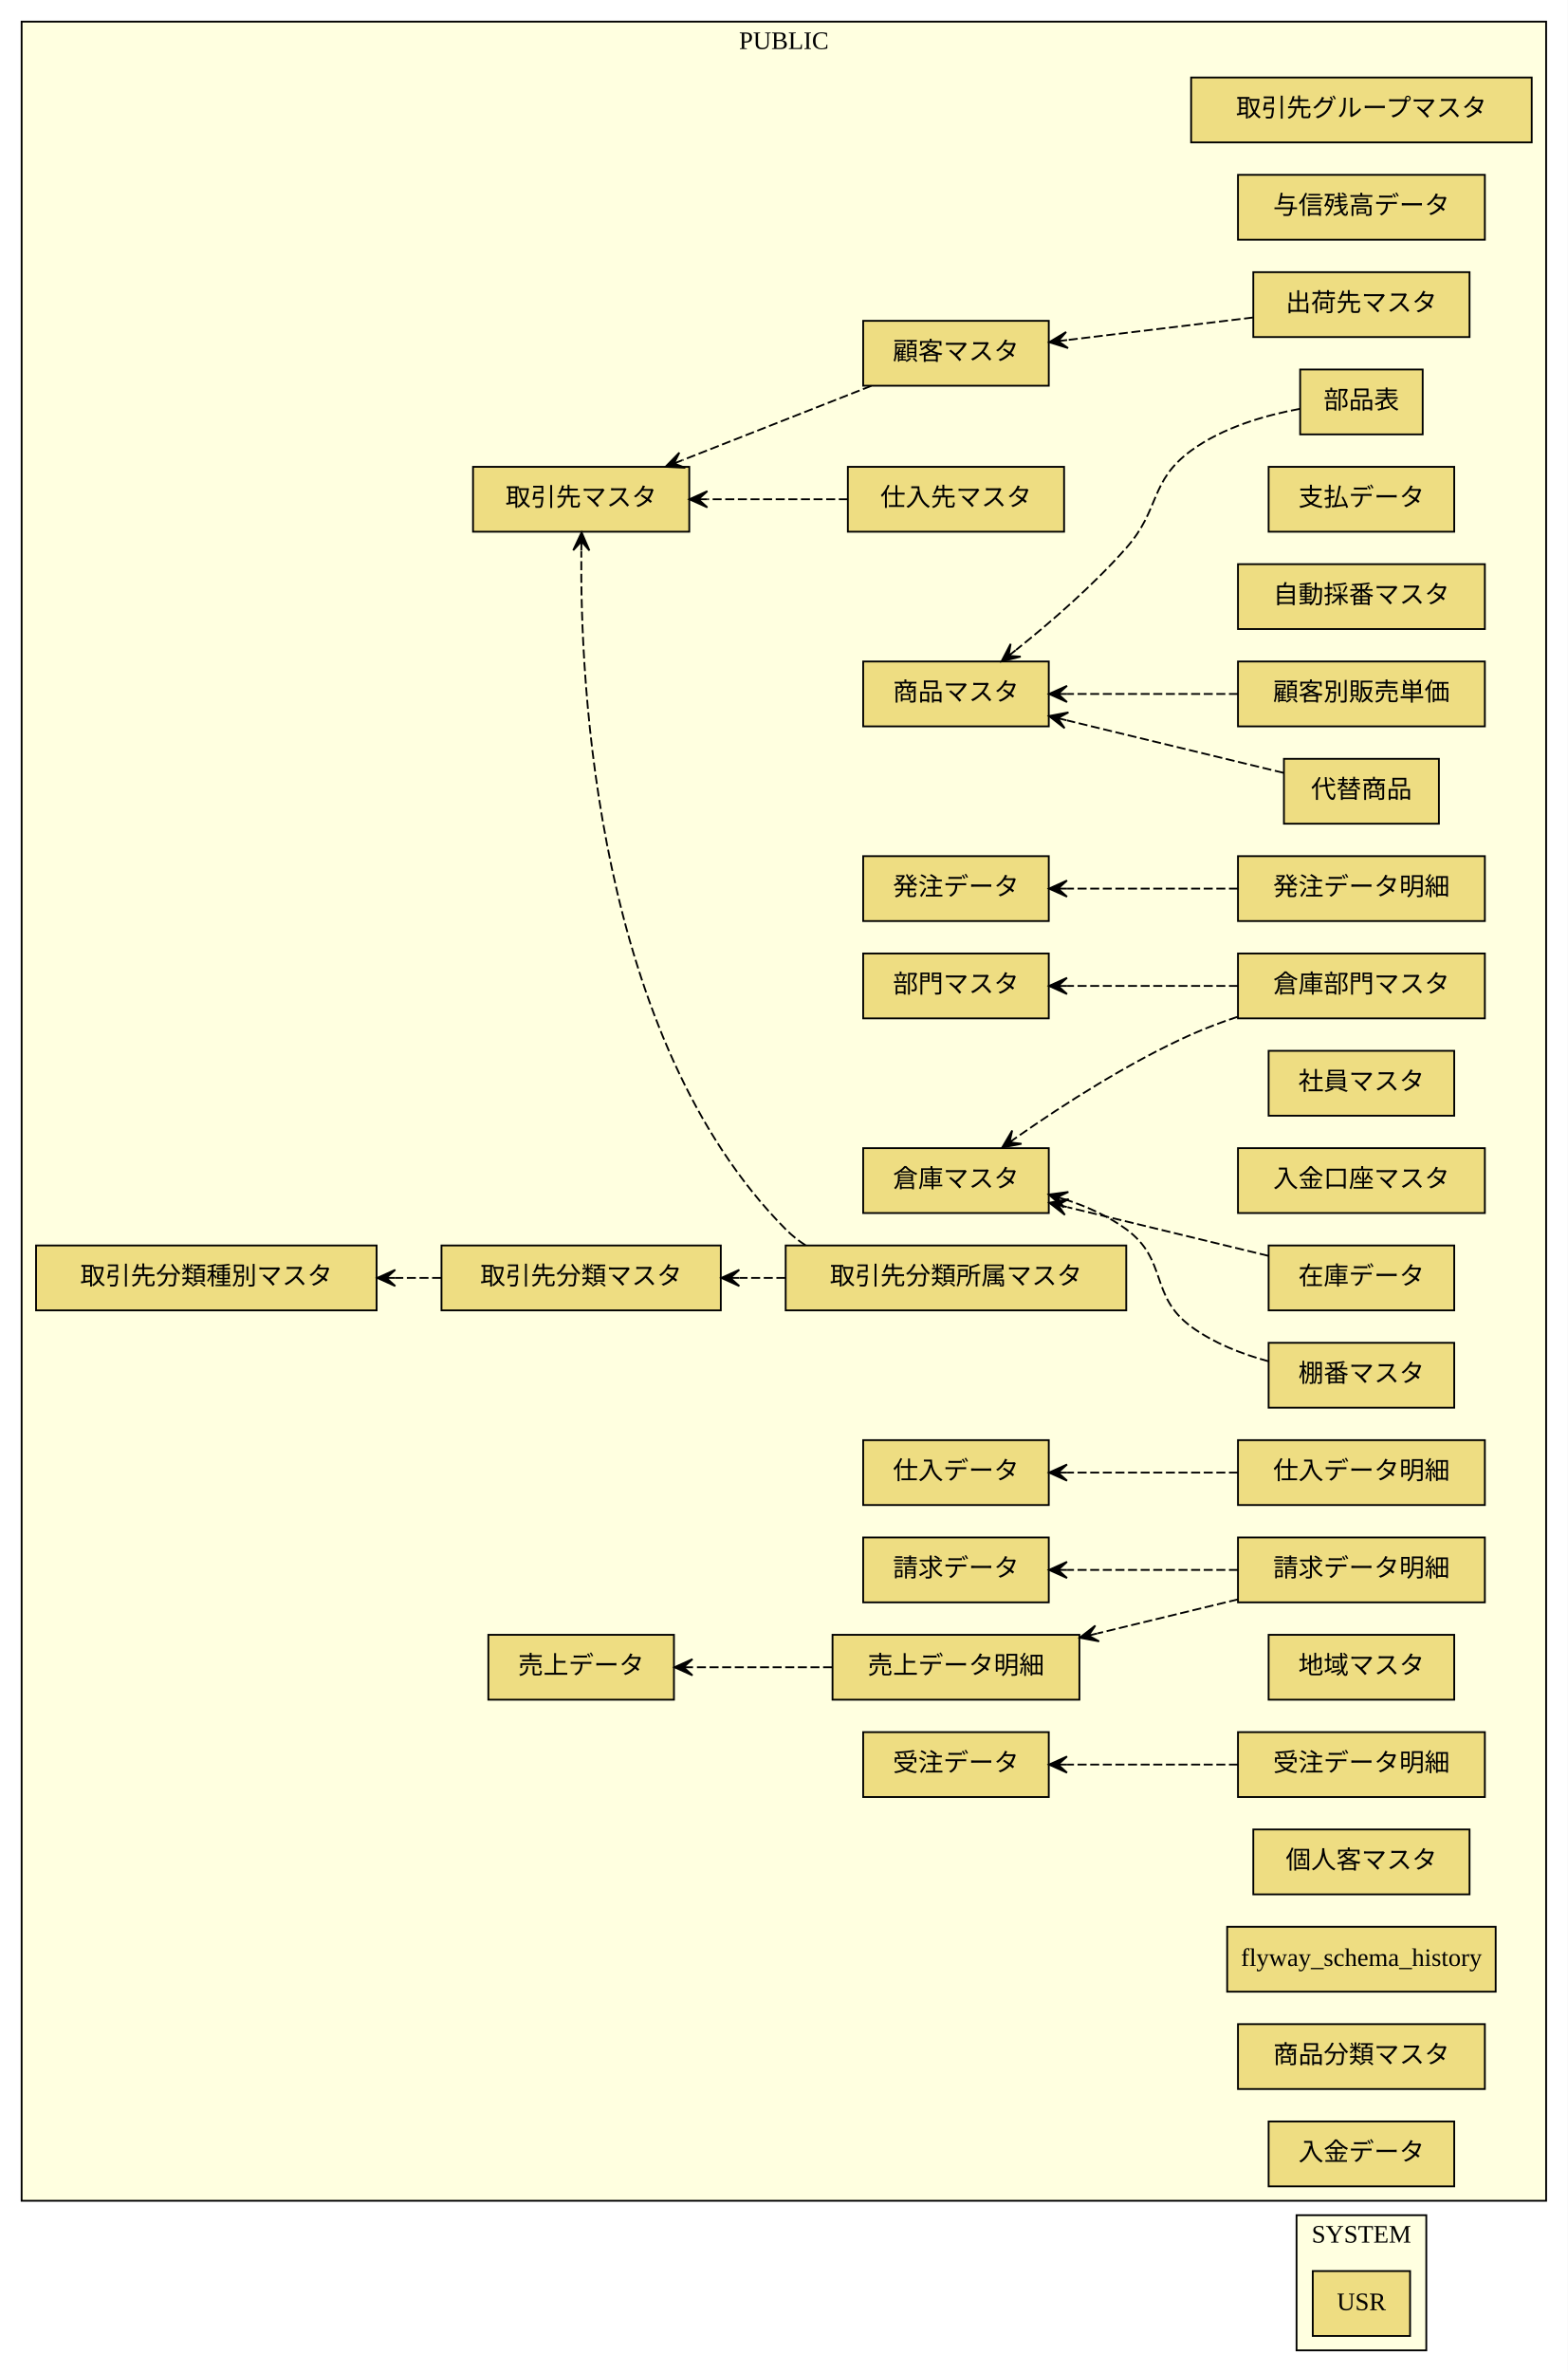
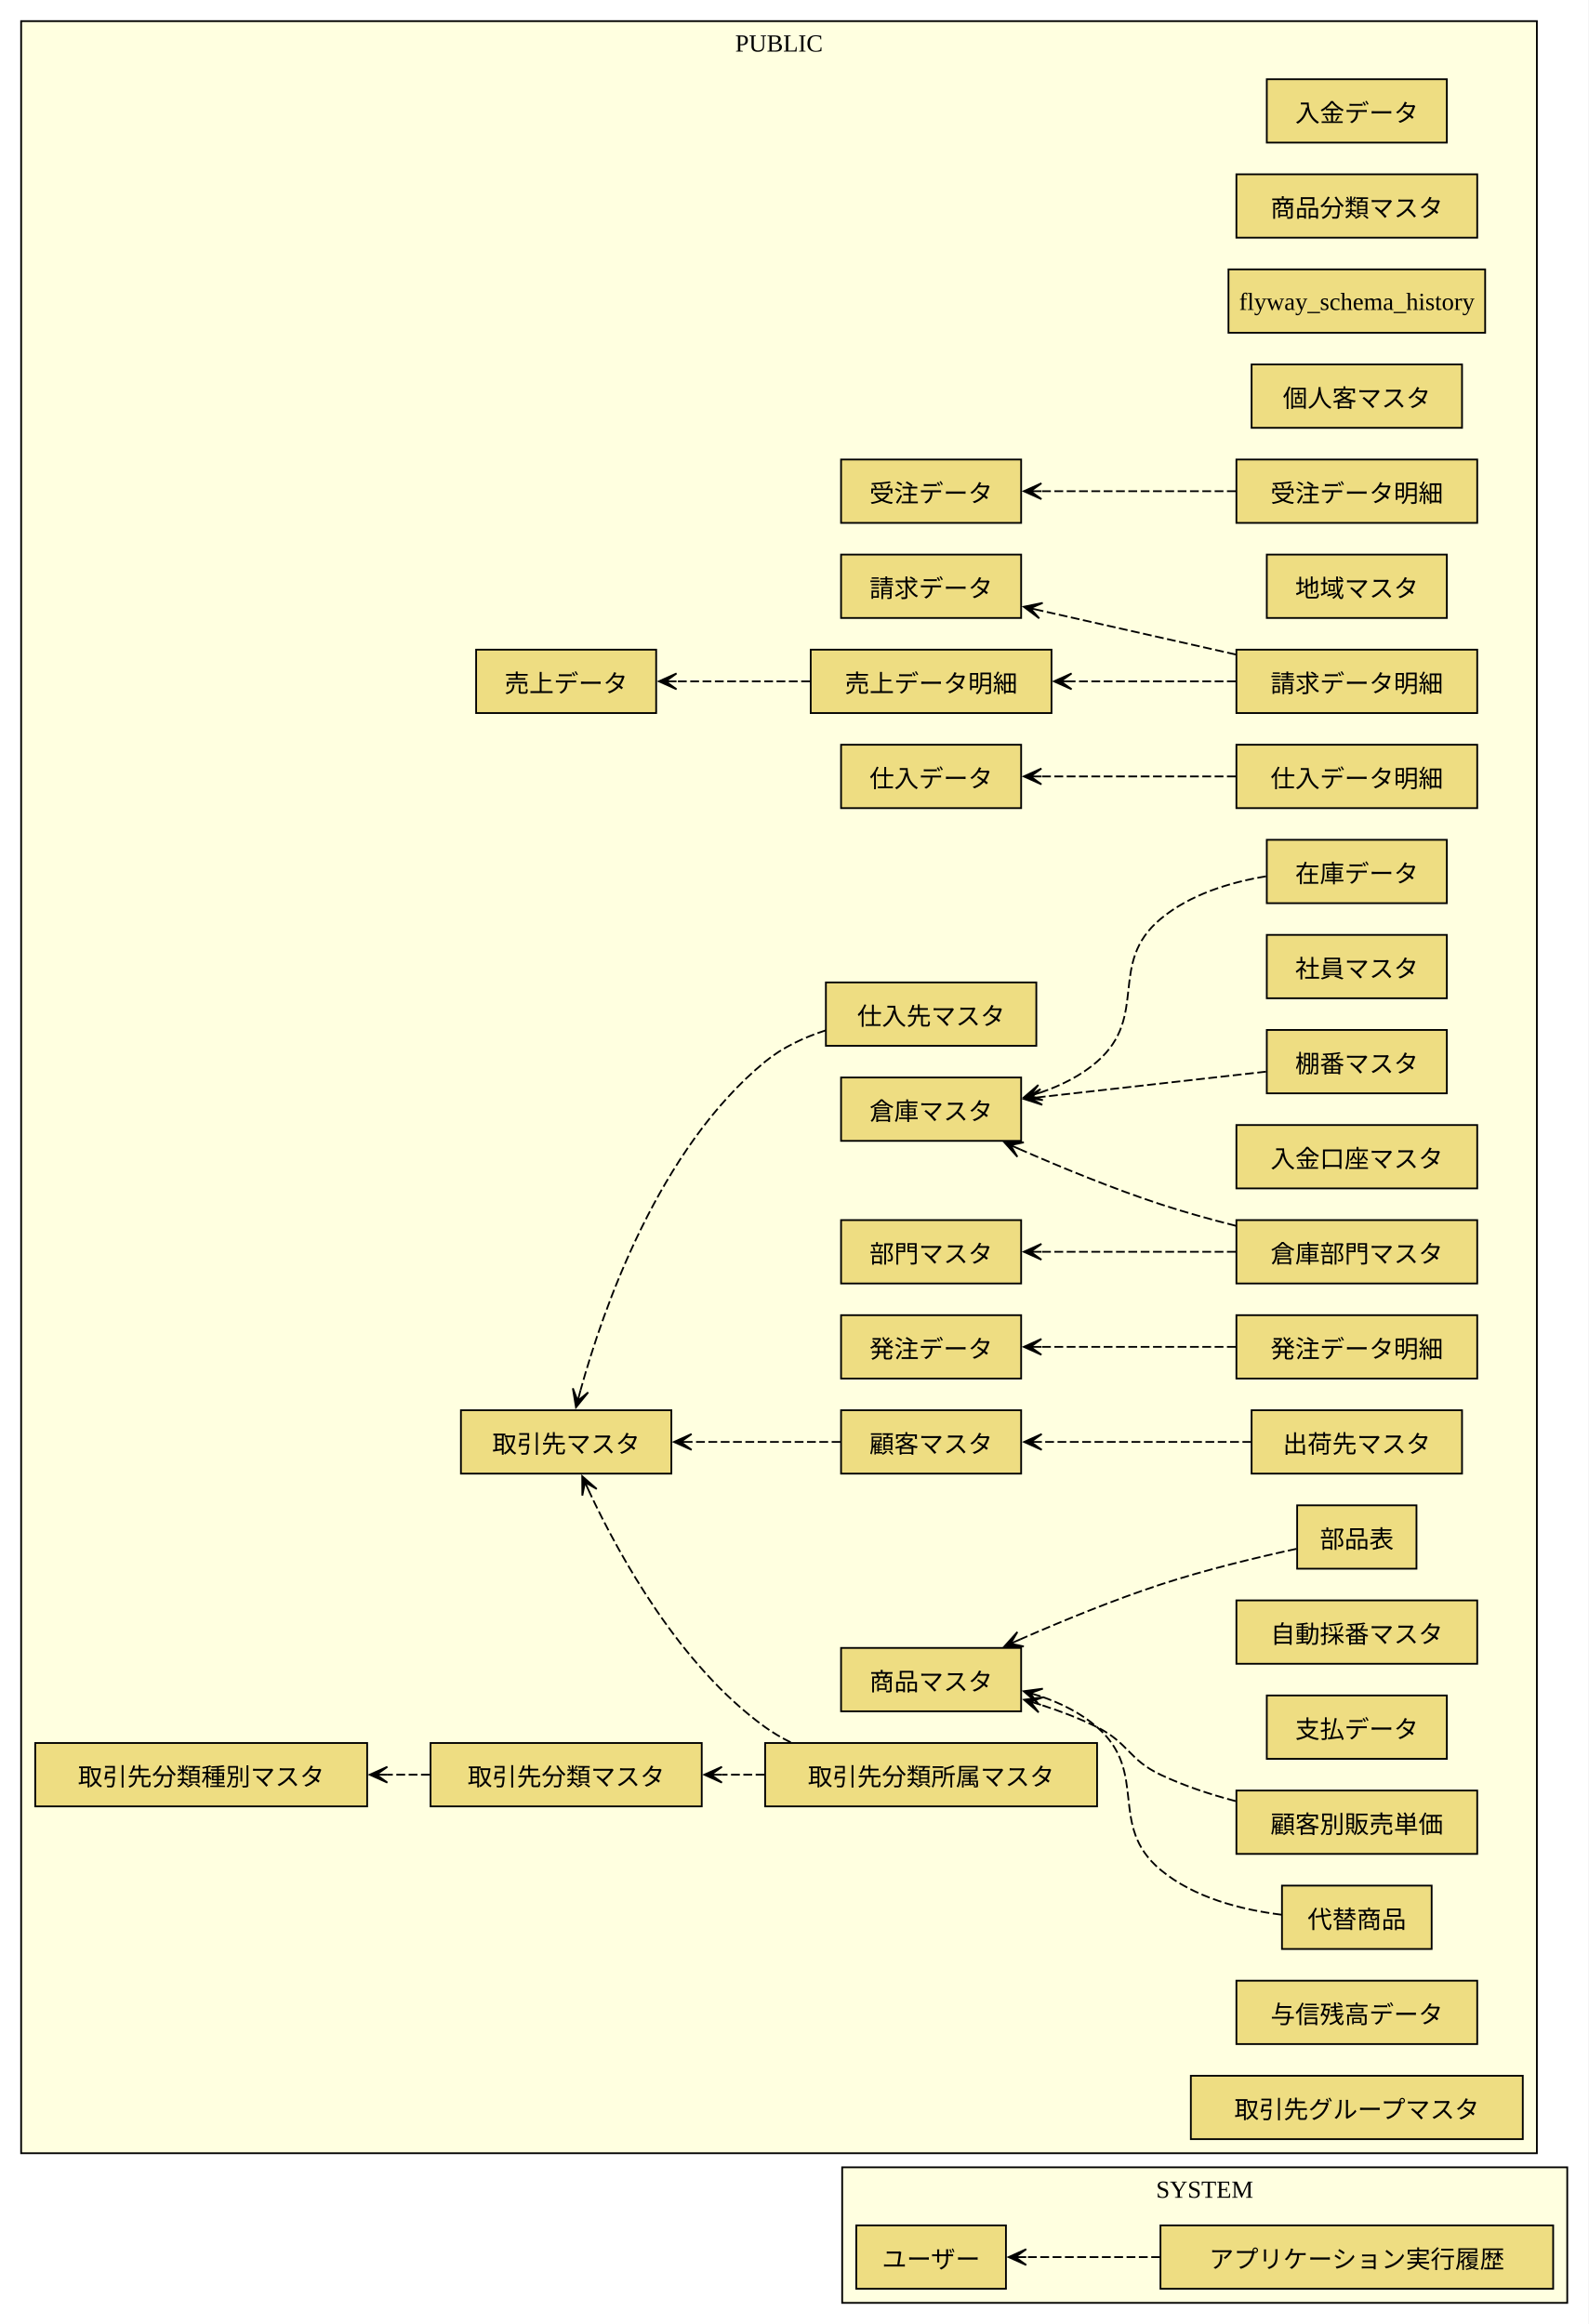
- <svg xmlns="http://www.w3.org/2000/svg" width="870pt" height="1316pt" viewBox="0.00 0.00 870.00 1316.00">
-   <g id="graph0" class="graph" transform="scale(1 1) rotate(0) translate(4 1312)">
-     <polygon fill="white" stroke="transparent" points="-4,4 -4,-1312 866,-1312 866,4 -4,4" />
+ <svg xmlns="http://www.w3.org/2000/svg" width="902pt" height="1320pt" viewBox="0.00 0.00 902.00 1320.00">
+   <g id="graph0" class="graph" transform="scale(1 1) rotate(0) translate(4 1316)">
+     <polygon fill="white" stroke="none" points="-4,4 -4,-1316 898,-1316 898,4 -4,4" />
    <g id="clust1" class="cluster">
-       <polygon fill="lightyellow" stroke="black" points="715.5,-8 715.5,-83 787.5,-83 787.5,-8 715.5,-8" />
-       <text text-anchor="middle" x="751.5" y="-67.8" font-family="Times New Roman,serif" font-size="14.00">SYSTEM</text>
+       <polygon fill="lightyellow" stroke="black" points="474.25,-8 474.25,-85 886,-85 886,-8 474.25,-8" />
+       <text text-anchor="middle" x="680.12" y="-67.7" font-family="Times New Roman,serif" font-size="14.00">SYSTEM</text>
    </g>
    <g id="clust2" class="cluster">
-       <polygon fill="lightyellow" stroke="black" points="8,-91 8,-1300 854,-1300 854,-91 8,-91" />
-       <text text-anchor="middle" x="431" y="-1284.8" font-family="Times New Roman,serif" font-size="14.00">
-                 PUBLIC
-             </text>
+       <polygon fill="lightyellow" stroke="black" points="8,-93 8,-1304 868.75,-1304 868.75,-93 8,-93" />
+       <text text-anchor="middle" x="438.38" y="-1286.7" font-family="Times New Roman,serif" font-size="14.00">PUBLIC</text>
    </g>
    <g id="node1" class="node">
-       <polygon fill="#eedd82" stroke="black" points="778.5,-52 724.5,-52 724.5,-16 778.5,-16 778.5,-52" />
-       <text text-anchor="middle" x="751.5" y="-30.3" font-family="Times New Roman,serif" font-size="14.00">USR
-             </text>
+       <polygon fill="#eedd82" stroke="black" points="567.25,-52 482.25,-52 482.25,-16 567.25,-16 567.25,-52" />
+       <text text-anchor="middle" x="524.75" y="-27.82" font-family="Times New Roman,serif" font-size="14.00">ユーザー</text>
    </g>
    <g id="node2" class="node">
-       <polygon fill="#eedd82" stroke="black" points="846,-1269 657,-1269 657,-1233 846,-1233 846,-1269" />
-       <text text-anchor="middle" x="751.5" y="-1247.3" font-family="Times New Roman,serif" font-size="14.00">
-                 取引先グループマスタ
-             </text>
+       <polygon fill="#eedd82" stroke="black" points="878,-52 655,-52 655,-16 878,-16 878,-52" />
+       <text text-anchor="middle" x="766.5" y="-27.82" font-family="Times New Roman,serif" font-size="14.00">アプリケーション実行履歴</text>
+     </g>
+     <g id="edge20" class="edge">
+       <path fill="none" stroke="black" stroke-dasharray="5,2" d="M654.75,-34C628.19,-34 601.04,-34 578.53,-34" />
+       <polygon fill="black" stroke="black" points="568.77,-34 578.77,-29.5 572.55,-34 578.77,-34 578.77,-34 578.77,-34 572.55,-34 578.77,-38.5 568.77,-34" />
    </g>
    <g id="node3" class="node">
-       <polygon fill="#eedd82" stroke="black" points="820,-1215 683,-1215 683,-1179 820,-1179 820,-1215" />
-       <text text-anchor="middle" x="751.5" y="-1193.3" font-family="Times New Roman,serif" font-size="14.00">
-                 与信残高データ
-             </text>
+       <polygon fill="#eedd82" stroke="black" points="860.75,-137 672.25,-137 672.25,-101 860.75,-101 860.75,-137" />
+       <text text-anchor="middle" x="766.5" y="-112.83" font-family="Times New Roman,serif" font-size="14.00">取引先グループマスタ</text>
    </g>
    <g id="node4" class="node">
-       <polygon fill="#eedd82" stroke="black" points="378.5,-1053 258.5,-1053 258.5,-1017 378.5,-1017 378.5,-1053" />
-       <text text-anchor="middle" x="318.5" y="-1031.3" font-family="Times New Roman,serif" font-size="14.00">
-                 取引先マスタ
-             </text>
+       <polygon fill="#eedd82" stroke="black" points="834.88,-191 698.12,-191 698.12,-155 834.88,-155 834.88,-191" />
+       <text text-anchor="middle" x="766.5" y="-166.82" font-family="Times New Roman,serif" font-size="14.00">与信残高データ</text>
    </g>
    <g id="node5" class="node">
-       <polygon fill="#eedd82" stroke="black" points="586.5,-1053 466.5,-1053 466.5,-1017 586.5,-1017 586.5,-1053" />
-       <text text-anchor="middle" x="526.5" y="-1031.3" font-family="Times New Roman,serif" font-size="14.00">
-                 仕入先マスタ
-             </text>
+       <polygon fill="#eedd82" stroke="black" points="377.25,-515 257.75,-515 257.75,-479 377.25,-479 377.25,-515" />
+       <text text-anchor="middle" x="317.5" y="-490.82" font-family="Times New Roman,serif" font-size="14.00">取引先マスタ</text>
+     </g>
+     <g id="node6" class="node">
+       <polygon fill="#eedd82" stroke="black" points="584.5,-758 465,-758 465,-722 584.5,-722 584.5,-758" />
+       <text text-anchor="middle" x="524.75" y="-733.83" font-family="Times New Roman,serif" font-size="14.00">仕入先マスタ</text>
    </g>
    <g id="edge2" class="edge">
-       <path fill="none" stroke="black" stroke-dasharray="5,2" d="M466.47,-1035C442.23,-1035 413.98,-1035 388.77,-1035" />
-       <polygon fill="black" stroke="black" points="378.54,-1035 388.54,-1030.5 383.54,-1035 388.54,-1035 388.54,-1035 388.54,-1035 383.54,-1035 388.54,-1039.5 378.54,-1035 378.54,-1035" />
-     </g>
-     <g id="node6" class="node">
-       <polygon fill="#eedd82" stroke="black" points="578,-945 475,-945 475,-909 578,-909 578,-945" />
-       <text text-anchor="middle" x="526.5" y="-923.3" font-family="Times New Roman,serif" font-size="14.00">
-                 商品マスタ
-             </text>
+       <path fill="none" stroke="black" stroke-dasharray="5,2" d="M464.96,-730.78C452.64,-726.81 440.4,-721.13 430.5,-713 370.14,-663.47 338.56,-572.86 325.66,-526.31" />
+       <polygon fill="black" stroke="black" points="323.09,-516.66 330.01,-525.16 324.06,-520.31 325.66,-526.32 325.66,-526.32 325.66,-526.32 324.06,-520.31 321.31,-527.48 323.09,-516.66" />
    </g>
    <g id="node7" class="node">
-       <polygon fill="#eedd82" stroke="black" points="785.5,-1107 717.5,-1107 717.5,-1071 785.5,-1071 785.5,-1107" />
-       <text text-anchor="middle" x="751.5" y="-1085.3" font-family="Times New Roman,serif" font-size="14.00">
-                 部品表
-             </text>
+       <polygon fill="#eedd82" stroke="black" points="575.88,-380 473.62,-380 473.62,-344 575.88,-344 575.88,-380" />
+       <text text-anchor="middle" x="524.75" y="-355.82" font-family="Times New Roman,serif" font-size="14.00">商品マスタ</text>
+     </g>
+     <g id="node8" class="node">
+       <polygon fill="#eedd82" stroke="black" points="800.38,-461 732.62,-461 732.62,-425 800.38,-425 800.38,-461" />
+       <text text-anchor="middle" x="766.5" y="-436.82" font-family="Times New Roman,serif" font-size="14.00">部品表</text>
    </g>
    <g id="edge17" class="edge">
-       <path fill="none" stroke="black" stroke-dasharray="5,2" d="M717.28,-1085.16C698.19,-1081.63 674.59,-1074.88 657,-1062 633.73,-1044.96 640.07,-1029.64 621,-1008 602.57,-987.09 578.79,-966.56 559.83,-951.4" />
-       <polygon fill="black" stroke="black" points="551.76,-945.04 562.4,-947.7 555.69,-948.14 559.61,-951.23 559.61,-951.23 559.61,-951.23 555.69,-948.14 556.83,-954.77 551.76,-945.04 551.76,-945.04" />
-     </g>
-     <g id="node8" class="node">
-       <polygon fill="#eedd82" stroke="black" points="820,-945 683,-945 683,-909 820,-909 820,-945" />
-       <text text-anchor="middle" x="751.5" y="-923.3" font-family="Times New Roman,serif" font-size="14.00">
-                 顧客別販売単価
-             </text>
+       <path fill="none" stroke="black" stroke-dasharray="5,2" d="M732.24,-436.29C710.11,-431.49 680.51,-424.39 655,-416 628.24,-407.2 599.22,-395.3 575.48,-384.92" />
+       <polygon fill="black" stroke="black" points="566.43,-380.91 577.39,-380.84 569.88,-382.44 575.57,-384.96 575.57,-384.96 575.57,-384.96 569.88,-382.44 573.75,-389.07 566.43,-380.91" />
+     </g>
+     <g id="node9" class="node">
+       <polygon fill="#eedd82" stroke="black" points="834.88,-299 698.12,-299 698.12,-263 834.88,-263 834.88,-299" />
+       <text text-anchor="middle" x="766.5" y="-274.82" font-family="Times New Roman,serif" font-size="14.00">顧客別販売単価</text>
    </g>
    <g id="edge19" class="edge">
-       <path fill="none" stroke="black" stroke-dasharray="5,2" d="M682.99,-927C652.83,-927 617.56,-927 588.24,-927" />
-       <polygon fill="black" stroke="black" points="578.13,-927 588.13,-922.5 583.13,-927 588.13,-927 588.13,-927 588.13,-927 583.13,-927 588.13,-931.5 578.13,-927 578.13,-927" />
-     </g>
-     <g id="node9" class="node">
-       <polygon fill="#eedd82" stroke="black" points="396,-621 241,-621 241,-585 396,-585 396,-621" />
-       <text text-anchor="middle" x="318.5" y="-599.3" font-family="Times New Roman,serif" font-size="14.00">
-                 取引先分類マスタ
-             </text>
+       <path fill="none" stroke="black" stroke-dasharray="5,2" d="M697.69,-292.99C683.22,-296.8 668.3,-301.71 655,-308 636.92,-316.55 636.9,-326.07 619,-335 608.94,-340.02 597.8,-344.25 586.81,-347.77" />
+       <polygon fill="black" stroke="black" points="577.54,-350.58 585.81,-343.38 581.16,-349.48 587.11,-347.68 587.11,-347.68 587.11,-347.68 581.16,-349.48 588.41,-351.99 577.54,-350.58" />
+     </g>
+     <g id="node10" class="node">
+       <polygon fill="#eedd82" stroke="black" points="394.5,-326 240.5,-326 240.5,-290 394.5,-290 394.5,-326" />
+       <text text-anchor="middle" x="317.5" y="-301.82" font-family="Times New Roman,serif" font-size="14.00">取引先分類マスタ</text>
+     </g>
+     <g id="node18" class="node">
+       <polygon fill="#eedd82" stroke="black" points="204.5,-326 16,-326 16,-290 204.5,-290 204.5,-326" />
+       <text text-anchor="middle" x="110.25" y="-301.82" font-family="Times New Roman,serif" font-size="14.00">取引先分類種別マスタ</text>
+     </g>
+     <g id="edge7" class="edge">
+       <path fill="none" stroke="black" stroke-dasharray="5,2" d="M240.07,-308C232.16,-308 224.02,-308 215.87,-308" />
+       <polygon fill="black" stroke="black" points="205.98,-308 215.98,-303.5 209.76,-308 215.98,-308 215.98,-308 215.98,-308 209.76,-308 215.98,-312.5 205.98,-308" />
+     </g>
+     <g id="node11" class="node">
+       <polygon fill="#eedd82" stroke="black" points="619,-326 430.5,-326 430.5,-290 619,-290 619,-326" />
+       <text text-anchor="middle" x="524.75" y="-301.82" font-family="Times New Roman,serif" font-size="14.00">取引先分類所属マスタ</text>
+     </g>
+     <g id="edge8" class="edge">
+       <path fill="none" stroke="black" stroke-dasharray="5,2" d="M445.03,-326.37C439.91,-328.89 435.01,-331.75 430.5,-335 382.13,-369.81 347.71,-432.32 330.66,-468.67" />
+       <polygon fill="black" stroke="black" points="326.63,-477.51 326.69,-466.54 328.2,-474.07 330.78,-468.41 330.78,-468.41 330.78,-468.41 328.2,-474.07 334.88,-470.28 326.63,-477.51" />
+     </g>
+     <g id="edge9" class="edge">
+       <path fill="none" stroke="black" stroke-dasharray="5,2" d="M430.13,-308C422.09,-308 413.96,-308 405.97,-308" />
+       <polygon fill="black" stroke="black" points="395.98,-308 405.98,-303.5 399.76,-308 405.98,-308 405.98,-308 405.98,-308 399.76,-308 405.98,-312.5 395.98,-308" />
+     </g>
+     <g id="node12" class="node">
+       <polygon fill="#eedd82" stroke="black" points="817.62,-353 715.38,-353 715.38,-317 817.62,-317 817.62,-353" />
+       <text text-anchor="middle" x="766.5" y="-328.82" font-family="Times New Roman,serif" font-size="14.00">支払データ</text>
+     </g>
+     <g id="node13" class="node">
+       <polygon fill="#eedd82" stroke="black" points="834.88,-407 698.12,-407 698.12,-371 834.88,-371 834.88,-407" />
+       <text text-anchor="middle" x="766.5" y="-382.82" font-family="Times New Roman,serif" font-size="14.00">自動採番マスタ</text>
+     </g>
+     <g id="node14" class="node">
+       <polygon fill="#eedd82" stroke="black" points="575.88,-1055 473.62,-1055 473.62,-1019 575.88,-1019 575.88,-1055" />
+       <text text-anchor="middle" x="524.75" y="-1030.83" font-family="Times New Roman,serif" font-size="14.00">受注データ</text>
+     </g>
+     <g id="node15" class="node">
+       <polygon fill="#eedd82" stroke="black" points="834.88,-569 698.12,-569 698.12,-533 834.88,-533 834.88,-569" />
+       <text text-anchor="middle" x="766.5" y="-544.83" font-family="Times New Roman,serif" font-size="14.00">発注データ明細</text>
+     </g>
+     <g id="node21" class="node">
+       <polygon fill="#eedd82" stroke="black" points="575.88,-569 473.62,-569 473.62,-533 575.88,-533 575.88,-569" />
+       <text text-anchor="middle" x="524.75" y="-544.83" font-family="Times New Roman,serif" font-size="14.00">発注データ</text>
+     </g>
+     <g id="edge14" class="edge">
+       <path fill="none" stroke="black" stroke-dasharray="5,2" d="M697.76,-551C663.05,-551 621.1,-551 587.31,-551" />
+       <polygon fill="black" stroke="black" points="577.41,-551 587.41,-546.5 581.19,-551 587.41,-551 587.41,-551 587.41,-551 581.19,-551 587.41,-555.5 577.41,-551" />
+     </g>
+     <g id="node16" class="node">
+       <polygon fill="#eedd82" stroke="black" points="575.88,-515 473.62,-515 473.62,-479 575.88,-479 575.88,-515" />
+       <text text-anchor="middle" x="524.75" y="-490.82" font-family="Times New Roman,serif" font-size="14.00">顧客マスタ</text>
+     </g>
+     <g id="edge18" class="edge">
+       <path fill="none" stroke="black" stroke-dasharray="5,2" d="M473.28,-497C447.71,-497 416.26,-497 388.4,-497" />
+       <polygon fill="black" stroke="black" points="378.74,-497 388.74,-492.5 382.52,-497 388.74,-497 388.74,-497 388.74,-497 382.52,-497 388.74,-501.5 378.74,-497" />
    </g>
    <g id="node17" class="node">
-       <polygon fill="#eedd82" stroke="black" points="205,-621 16,-621 16,-585 205,-585 205,-621" />
-       <text text-anchor="middle" x="110.5" y="-599.3" font-family="Times New Roman,serif" font-size="14.00">
-                 取引先分類種別マスタ
-             </text>
-     </g>
-     <g id="edge7" class="edge">
-       <path fill="none" stroke="black" stroke-dasharray="5,2" d="M240.79,-603C232.49,-603 223.94,-603 215.38,-603" />
-       <polygon fill="black" stroke="black" points="205.35,-603 215.35,-598.5 210.35,-603 215.35,-603 215.35,-603 215.35,-603 210.35,-603 215.35,-607.5 205.35,-603 205.35,-603" />
-     </g>
-     <g id="node10" class="node">
-       <polygon fill="#eedd82" stroke="black" points="621,-621 432,-621 432,-585 621,-585 621,-621" />
-       <text text-anchor="middle" x="526.5" y="-599.3" font-family="Times New Roman,serif" font-size="14.00">
-                 取引先分類所属マスタ
-             </text>
-     </g>
-     <g id="edge8" class="edge">
-       <path fill="none" stroke="black" stroke-dasharray="5,2" d="M443.03,-621.1C439.05,-623.69 435.33,-626.64 432,-630 326.52,-736.55 317.89,-932.93 318.59,-1006.33" />
-       <polygon fill="black" stroke="black" points="318.76,-1016.63 314.1,-1006.71 318.68,-1011.63 318.59,-1006.63 318.59,-1006.63 318.59,-1006.63 318.68,-1011.63 323.09,-1006.56 318.76,-1016.63 318.76,-1016.63" />
-     </g>
-     <g id="edge9" class="edge">
-       <path fill="none" stroke="black" stroke-dasharray="5,2" d="M431.84,-603C423.38,-603 414.83,-603 406.43,-603" />
-       <polygon fill="black" stroke="black" points="396.27,-603 406.27,-598.5 401.27,-603 406.27,-603 406.27,-603 406.27,-603 401.27,-603 406.27,-607.5 396.27,-603 396.27,-603" />
-     </g>
-     <g id="node11" class="node">
-       <polygon fill="#eedd82" stroke="black" points="803,-1053 700,-1053 700,-1017 803,-1017 803,-1053" />
-       <text text-anchor="middle" x="751.5" y="-1031.3" font-family="Times New Roman,serif" font-size="14.00">
-                 支払データ
-             </text>
-     </g>
-     <g id="node12" class="node">
-       <polygon fill="#eedd82" stroke="black" points="820,-999 683,-999 683,-963 820,-963 820,-999" />
-       <text text-anchor="middle" x="751.5" y="-977.3" font-family="Times New Roman,serif" font-size="14.00">
-                 自動採番マスタ
-             </text>
-     </g>
-     <g id="node13" class="node">
-       <polygon fill="#eedd82" stroke="black" points="578,-351 475,-351 475,-315 578,-315 578,-351" />
-       <text text-anchor="middle" x="526.5" y="-329.3" font-family="Times New Roman,serif" font-size="14.00">
-                 受注データ
-             </text>
-     </g>
-     <g id="node14" class="node">
-       <polygon fill="#eedd82" stroke="black" points="820,-837 683,-837 683,-801 820,-801 820,-837" />
-       <text text-anchor="middle" x="751.5" y="-815.3" font-family="Times New Roman,serif" font-size="14.00">
-                 発注データ明細
-             </text>
+       <polygon fill="#eedd82" stroke="black" points="834.88,-623 698.12,-623 698.12,-587 834.88,-587 834.88,-623" />
+       <text text-anchor="middle" x="766.5" y="-598.83" font-family="Times New Roman,serif" font-size="14.00">倉庫部門マスタ</text>
+     </g>
+     <g id="node26" class="node">
+       <polygon fill="#eedd82" stroke="black" points="575.88,-623 473.62,-623 473.62,-587 575.88,-587 575.88,-623" />
+       <text text-anchor="middle" x="524.75" y="-598.83" font-family="Times New Roman,serif" font-size="14.00">部門マスタ</text>
+     </g>
+     <g id="edge5" class="edge">
+       <path fill="none" stroke="black" stroke-dasharray="5,2" d="M697.76,-605C663.05,-605 621.1,-605 587.31,-605" />
+       <polygon fill="black" stroke="black" points="577.41,-605 587.41,-600.5 581.19,-605 587.41,-605 587.41,-605 587.41,-605 581.19,-605 587.41,-609.5 577.41,-605" />
+     </g>
+     <g id="node30" class="node">
+       <polygon fill="#eedd82" stroke="black" points="575.88,-704 473.62,-704 473.62,-668 575.88,-668 575.88,-704" />
+       <text text-anchor="middle" x="524.75" y="-679.83" font-family="Times New Roman,serif" font-size="14.00">倉庫マスタ</text>
+     </g>
+     <g id="edge4" class="edge">
+       <path fill="none" stroke="black" stroke-dasharray="5,2" d="M697.83,-619.76C683.56,-623.37 668.69,-627.5 655,-632 628.24,-640.8 599.22,-652.7 575.48,-663.08" />
+       <polygon fill="black" stroke="black" points="566.43,-667.09 573.75,-658.93 569.88,-665.56 575.57,-663.04 575.57,-663.04 575.57,-663.04 569.88,-665.56 577.39,-667.16 566.43,-667.09" />
+     </g>
+     <g id="node19" class="node">
+       <polygon fill="#eedd82" stroke="black" points="817.62,-839 715.38,-839 715.38,-803 817.62,-803 817.62,-839" />
+       <text text-anchor="middle" x="766.5" y="-814.83" font-family="Times New Roman,serif" font-size="14.00">在庫データ</text>
+     </g>
+     <g id="edge11" class="edge">
+       <path fill="none" stroke="black" stroke-dasharray="5,2" d="M714.94,-818.26C694.42,-814.87 671.67,-807.93 655,-794 624.77,-768.74 648.69,-738.89 619,-713 609.86,-705.03 598.49,-699.4 586.86,-695.44" />
+       <polygon fill="black" stroke="black" points="577.34,-692.59 588.21,-691.14 580.96,-693.67 586.92,-695.46 586.92,-695.46 586.92,-695.46 580.96,-693.67 585.63,-699.77 577.34,-692.59" />
    </g>
    <g id="node20" class="node">
-       <polygon fill="#eedd82" stroke="black" points="578,-837 475,-837 475,-801 578,-801 578,-837" />
-       <text text-anchor="middle" x="526.5" y="-815.3" font-family="Times New Roman,serif" font-size="14.00">
-                 発注データ
-             </text>
-     </g>
-     <g id="edge14" class="edge">
-       <path fill="none" stroke="black" stroke-dasharray="5,2" d="M682.99,-819C652.83,-819 617.56,-819 588.24,-819" />
-       <polygon fill="black" stroke="black" points="578.13,-819 588.13,-814.5 583.13,-819 588.13,-819 588.13,-819 588.13,-819 583.13,-819 588.13,-823.5 578.13,-819 578.13,-819" />
-     </g>
-     <g id="node15" class="node">
-       <polygon fill="#eedd82" stroke="black" points="578,-1134 475,-1134 475,-1098 578,-1098 578,-1134" />
-       <text text-anchor="middle" x="526.5" y="-1112.3" font-family="Times New Roman,serif" font-size="14.00">
-                 顧客マスタ
-             </text>
-     </g>
-     <g id="edge18" class="edge">
-       <path fill="none" stroke="black" stroke-dasharray="5,2" d="M479.53,-1097.92C448.55,-1085.74 407.53,-1069.61 374.77,-1056.73" />
-       <polygon fill="black" stroke="black" points="365.33,-1053.02 376.29,-1052.49 369.99,-1054.85 374.64,-1056.68 374.64,-1056.68 374.64,-1056.68 369.99,-1054.85 372.99,-1060.87 365.33,-1053.02 365.33,-1053.02" />
-     </g>
-     <g id="node16" class="node">
-       <polygon fill="#eedd82" stroke="black" points="820,-783 683,-783 683,-747 820,-747 820,-783" />
-       <text text-anchor="middle" x="751.5" y="-761.3" font-family="Times New Roman,serif" font-size="14.00">
-                 倉庫部門マスタ
-             </text>
+       <polygon fill="#eedd82" stroke="black" points="826.25,-515 706.75,-515 706.75,-479 826.25,-479 826.25,-515" />
+       <text text-anchor="middle" x="766.5" y="-490.82" font-family="Times New Roman,serif" font-size="14.00">出荷先マスタ</text>
+     </g>
+     <g id="edge6" class="edge">
+       <path fill="none" stroke="black" stroke-dasharray="5,2" d="M706.54,-497C670.36,-497 624.08,-497 587.41,-497" />
+       <polygon fill="black" stroke="black" points="577.58,-497 587.58,-492.5 581.36,-497 587.58,-497 587.58,-497 587.58,-497 581.36,-497 587.58,-501.5 577.58,-497" />
+     </g>
+     <g id="node22" class="node">
+       <polygon fill="#eedd82" stroke="black" points="575.88,-1001 473.62,-1001 473.62,-965 575.88,-965 575.88,-1001" />
+       <text text-anchor="middle" x="524.75" y="-976.83" font-family="Times New Roman,serif" font-size="14.00">請求データ</text>
+     </g>
+     <g id="node23" class="node">
+       <polygon fill="#eedd82" stroke="black" points="834.88,-677 698.12,-677 698.12,-641 834.88,-641 834.88,-677" />
+       <text text-anchor="middle" x="766.5" y="-652.83" font-family="Times New Roman,serif" font-size="14.00">入金口座マスタ</text>
+     </g>
+     <g id="node24" class="node">
+       <polygon fill="#eedd82" stroke="black" points="834.88,-893 698.12,-893 698.12,-857 834.88,-857 834.88,-893" />
+       <text text-anchor="middle" x="766.5" y="-868.83" font-family="Times New Roman,serif" font-size="14.00">仕入データ明細</text>
+     </g>
+     <g id="node38" class="node">
+       <polygon fill="#eedd82" stroke="black" points="575.88,-893 473.62,-893 473.62,-857 575.88,-857 575.88,-893" />
+       <text text-anchor="middle" x="524.75" y="-868.83" font-family="Times New Roman,serif" font-size="14.00">仕入データ</text>
+     </g>
+     <g id="edge1" class="edge">
+       <path fill="none" stroke="black" stroke-dasharray="5,2" d="M697.76,-875C663.05,-875 621.1,-875 587.31,-875" />
+       <polygon fill="black" stroke="black" points="577.41,-875 587.41,-870.5 581.19,-875 587.41,-875 587.41,-875 587.41,-875 581.19,-875 587.41,-879.5 577.41,-875" />
    </g>
    <g id="node25" class="node">
-       <polygon fill="#eedd82" stroke="black" points="578,-783 475,-783 475,-747 578,-747 578,-783" />
-       <text text-anchor="middle" x="526.5" y="-761.3" font-family="Times New Roman,serif" font-size="14.00">
-                 部門マスタ
-             </text>
-     </g>
-     <g id="edge5" class="edge">
-       <path fill="none" stroke="black" stroke-dasharray="5,2" d="M682.99,-765C652.83,-765 617.56,-765 588.24,-765" />
-       <polygon fill="black" stroke="black" points="578.13,-765 588.13,-760.5 583.13,-765 588.13,-765 588.13,-765 588.13,-765 583.13,-765 588.13,-769.5 578.13,-765 578.13,-765" />
+       <polygon fill="#eedd82" stroke="black" points="817.62,-785 715.38,-785 715.38,-749 817.62,-749 817.62,-785" />
+       <text text-anchor="middle" x="766.5" y="-760.83" font-family="Times New Roman,serif" font-size="14.00">社員マスタ</text>
+     </g>
+     <g id="node27" class="node">
+       <polygon fill="#eedd82" stroke="black" points="834.88,-947 698.12,-947 698.12,-911 834.88,-911 834.88,-947" />
+       <text text-anchor="middle" x="766.5" y="-922.83" font-family="Times New Roman,serif" font-size="14.00">請求データ明細</text>
+     </g>
+     <g id="edge16" class="edge">
+       <path fill="none" stroke="black" stroke-dasharray="5,2" d="M697.76,-944.26C662.9,-952.11 620.73,-961.61 586.87,-969.23" />
+       <polygon fill="black" stroke="black" points="577.38,-971.37 586.15,-964.78 581.07,-970.54 587.14,-969.17 587.14,-969.17 587.14,-969.17 581.07,-970.54 588.13,-973.56 577.38,-971.37" />
+     </g>
+     <g id="node31" class="node">
+       <polygon fill="#eedd82" stroke="black" points="593.12,-947 456.38,-947 456.38,-911 593.12,-911 593.12,-947" />
+       <text text-anchor="middle" x="524.75" y="-922.83" font-family="Times New Roman,serif" font-size="14.00">売上データ明細</text>
+     </g>
+     <g id="edge15" class="edge">
+       <path fill="none" stroke="black" stroke-dasharray="5,2" d="M697.76,-929C668.65,-929 634.46,-929 604.25,-929" />
+       <polygon fill="black" stroke="black" points="594.54,-929 604.54,-924.5 598.32,-929 604.54,-929 604.54,-929 604.54,-929 598.32,-929 604.54,-933.5 594.54,-929" />
+     </g>
+     <g id="node28" class="node">
+       <polygon fill="#eedd82" stroke="black" points="817.62,-731 715.38,-731 715.38,-695 817.62,-695 817.62,-731" />
+       <text text-anchor="middle" x="766.5" y="-706.83" font-family="Times New Roman,serif" font-size="14.00">棚番マスタ</text>
+     </g>
+     <g id="edge13" class="edge">
+       <path fill="none" stroke="black" stroke-dasharray="5,2" d="M714.95,-707.31C677.73,-703.12 626.93,-697.39 587.34,-692.94" />
+       <polygon fill="black" stroke="black" points="577.44,-691.82 587.88,-688.47 581.2,-692.24 587.38,-692.94 587.38,-692.94 587.38,-692.94 581.2,-692.24 586.88,-697.41 577.44,-691.82" />
    </g>
    <g id="node29" class="node">
-       <polygon fill="#eedd82" stroke="black" points="578,-675 475,-675 475,-639 578,-639 578,-675" />
-       <text text-anchor="middle" x="526.5" y="-653.3" font-family="Times New Roman,serif" font-size="14.00">
-                 倉庫マスタ
-             </text>
-     </g>
-     <g id="edge4" class="edge">
-       <path fill="none" stroke="black" stroke-dasharray="5,2" d="M682.79,-747.88C673.97,-744.95 665.18,-741.65 657,-738 622.34,-722.52 585.96,-699.03 560.61,-681.33" />
-       <polygon fill="black" stroke="black" points="552.13,-675.33 562.89,-677.43 556.21,-678.22 560.3,-681.1 560.3,-681.1 560.3,-681.1 556.21,-678.22 557.7,-684.78 552.13,-675.33 552.13,-675.33" />
-     </g>
-     <g id="node18" class="node">
-       <polygon fill="#eedd82" stroke="black" points="803,-621 700,-621 700,-585 803,-585 803,-621" />
-       <text text-anchor="middle" x="751.5" y="-599.3" font-family="Times New Roman,serif" font-size="14.00">
-                 在庫データ
-             </text>
-     </g>
-     <g id="edge11" class="edge">
-       <path fill="none" stroke="black" stroke-dasharray="5,2" d="M699.9,-615.25C666.8,-623.27 623.37,-633.78 588.38,-642.26" />
-       <polygon fill="black" stroke="black" points="578.29,-644.7 586.95,-637.97 583.15,-643.52 588.01,-642.35 588.01,-642.35 588.01,-642.35 583.15,-643.52 589.07,-646.72 578.29,-644.7 578.29,-644.7" />
-     </g>
-     <g id="node19" class="node">
-       <polygon fill="#eedd82" stroke="black" points="811.5,-1161 691.5,-1161 691.5,-1125 811.5,-1125 811.5,-1161" />
-       <text text-anchor="middle" x="751.5" y="-1139.3" font-family="Times New Roman,serif" font-size="14.00">
-                 出荷先マスタ
-             </text>
-     </g>
-     <g id="edge6" class="edge">
-       <path fill="none" stroke="black" stroke-dasharray="5,2" d="M691.33,-1135.84C659.54,-1131.99 620.42,-1127.25 588.37,-1123.37" />
-       <polygon fill="black" stroke="black" points="578.24,-1122.14 588.71,-1118.88 583.2,-1122.74 588.17,-1123.35 588.17,-1123.35 588.17,-1123.35 583.2,-1122.74 587.62,-1127.81 578.24,-1122.14 578.24,-1122.14" />
-     </g>
-     <g id="node21" class="node">
-       <polygon fill="#eedd82" stroke="black" points="578,-459 475,-459 475,-423 578,-423 578,-459" />
-       <text text-anchor="middle" x="526.5" y="-437.3" font-family="Times New Roman,serif" font-size="14.00">
-                 請求データ
-             </text>
-     </g>
-     <g id="node22" class="node">
-       <polygon fill="#eedd82" stroke="black" points="803,-729 700,-729 700,-693 803,-693 803,-729" />
-       <text text-anchor="middle" x="751.5" y="-707.3" font-family="Times New Roman,serif" font-size="14.00">
-                 社員マスタ
-             </text>
-     </g>
-     <g id="node23" class="node">
-       <polygon fill="#eedd82" stroke="black" points="820,-675 683,-675 683,-639 820,-639 820,-675" />
-       <text text-anchor="middle" x="751.5" y="-653.3" font-family="Times New Roman,serif" font-size="14.00">
-                 入金口座マスタ
-             </text>
-     </g>
-     <g id="node24" class="node">
-       <polygon fill="#eedd82" stroke="black" points="820,-513 683,-513 683,-477 820,-477 820,-513" />
-       <text text-anchor="middle" x="751.5" y="-491.3" font-family="Times New Roman,serif" font-size="14.00">
-                 仕入データ明細
-             </text>
+       <polygon fill="#eedd82" stroke="black" points="809,-245 724,-245 724,-209 809,-209 809,-245" />
+       <text text-anchor="middle" x="766.5" y="-220.82" font-family="Times New Roman,serif" font-size="14.00">代替商品</text>
+     </g>
+     <g id="edge3" class="edge">
+       <path fill="none" stroke="black" stroke-dasharray="5,2" d="M723.73,-228.47C701.16,-231.25 674.09,-238.04 655,-254 624.77,-279.26 648.69,-309.11 619,-335 609.86,-342.97 598.49,-348.6 586.86,-352.56" />
+       <polygon fill="black" stroke="black" points="577.34,-355.41 585.63,-348.23 580.96,-354.33 586.92,-352.54 586.92,-352.54 586.92,-352.54 580.96,-354.33 588.21,-356.86 577.34,-355.41" />
+     </g>
+     <g id="node34" class="node">
+       <polygon fill="#eedd82" stroke="black" points="368.62,-947 266.38,-947 266.38,-911 368.62,-911 368.62,-947" />
+       <text text-anchor="middle" x="317.5" y="-922.83" font-family="Times New Roman,serif" font-size="14.00">売上データ</text>
+     </g>
+     <g id="edge12" class="edge">
+       <path fill="none" stroke="black" stroke-dasharray="5,2" d="M455.97,-929C431.48,-929 403.98,-929 380.05,-929" />
+       <polygon fill="black" stroke="black" points="370.19,-929 380.19,-924.5 373.97,-929 380.19,-929 380.19,-929 380.19,-929 373.97,-929 380.19,-933.5 370.19,-929" />
+     </g>
+     <g id="node32" class="node">
+       <polygon fill="#eedd82" stroke="black" points="817.62,-1001 715.38,-1001 715.38,-965 817.62,-965 817.62,-1001" />
+       <text text-anchor="middle" x="766.5" y="-976.83" font-family="Times New Roman,serif" font-size="14.00">地域マスタ</text>
+     </g>
+     <g id="node33" class="node">
+       <polygon fill="#eedd82" stroke="black" points="834.88,-1055 698.12,-1055 698.12,-1019 834.88,-1019 834.88,-1055" />
+       <text text-anchor="middle" x="766.5" y="-1030.83" font-family="Times New Roman,serif" font-size="14.00">受注データ明細</text>
+     </g>
+     <g id="edge10" class="edge">
+       <path fill="none" stroke="black" stroke-dasharray="5,2" d="M697.76,-1037C663.05,-1037 621.1,-1037 587.31,-1037" />
+       <polygon fill="black" stroke="black" points="577.41,-1037 587.41,-1032.5 581.19,-1037 587.41,-1037 587.41,-1037 587.41,-1037 581.19,-1037 587.41,-1041.5 577.41,-1037" />
+     </g>
+     <g id="node35" class="node">
+       <polygon fill="#eedd82" stroke="black" points="826.25,-1109 706.75,-1109 706.75,-1073 826.25,-1073 826.25,-1109" />
+       <text text-anchor="middle" x="766.5" y="-1084.83" font-family="Times New Roman,serif" font-size="14.00">個人客マスタ</text>
+     </g>
+     <g id="node36" class="node">
+       <polygon fill="#eedd82" stroke="black" points="839.38,-1163 693.62,-1163 693.62,-1127 839.38,-1127 839.38,-1163" />
+       <text text-anchor="middle" x="766.5" y="-1139.95" font-family="Times New Roman,serif" font-size="14.00">flyway_schema_history</text>
    </g>
    <g id="node37" class="node">
-       <polygon fill="#eedd82" stroke="black" points="578,-513 475,-513 475,-477 578,-477 578,-513" />
-       <text text-anchor="middle" x="526.5" y="-491.3" font-family="Times New Roman,serif" font-size="14.00">
-                 仕入データ
-             </text>
-     </g>
-     <g id="edge1" class="edge">
-       <path fill="none" stroke="black" stroke-dasharray="5,2" d="M682.99,-495C652.83,-495 617.56,-495 588.24,-495" />
-       <polygon fill="black" stroke="black" points="578.13,-495 588.13,-490.5 583.13,-495 588.13,-495 588.13,-495 588.13,-495 583.13,-495 588.13,-499.5 578.13,-495 578.13,-495" />
-     </g>
-     <g id="node26" class="node">
-       <polygon fill="#eedd82" stroke="black" points="820,-459 683,-459 683,-423 820,-423 820,-459" />
-       <text text-anchor="middle" x="751.5" y="-437.3" font-family="Times New Roman,serif" font-size="14.00">
-                 請求データ明細
-             </text>
-     </g>
-     <g id="edge16" class="edge">
-       <path fill="none" stroke="black" stroke-dasharray="5,2" d="M682.99,-441C652.83,-441 617.56,-441 588.24,-441" />
-       <polygon fill="black" stroke="black" points="578.13,-441 588.13,-436.5 583.13,-441 588.13,-441 588.13,-441 588.13,-441 583.13,-441 588.13,-445.5 578.13,-441 578.13,-441" />
-     </g>
-     <g id="node30" class="node">
-       <polygon fill="#eedd82" stroke="black" points="595,-405 458,-405 458,-369 595,-369 595,-405" />
-       <text text-anchor="middle" x="526.5" y="-383.3" font-family="Times New Roman,serif" font-size="14.00">
-                 売上データ明細
-             </text>
-     </g>
-     <g id="edge15" class="edge">
-       <path fill="none" stroke="black" stroke-dasharray="5,2" d="M682.99,-424.65C658.43,-418.7 630.48,-411.94 605.12,-405.8" />
-       <polygon fill="black" stroke="black" points="595.17,-403.39 605.95,-401.37 600.03,-404.56 604.89,-405.74 604.89,-405.74 604.89,-405.74 600.03,-404.56 603.83,-410.11 595.17,-403.39 595.17,-403.39" />
-     </g>
-     <g id="node27" class="node">
-       <polygon fill="#eedd82" stroke="black" points="803,-567 700,-567 700,-531 803,-531 803,-567" />
-       <text text-anchor="middle" x="751.5" y="-545.3" font-family="Times New Roman,serif" font-size="14.00">
-                 棚番マスタ
-             </text>
-     </g>
-     <g id="edge13" class="edge">
-       <path fill="none" stroke="black" stroke-dasharray="5,2" d="M699.99,-556.74C685.15,-560.75 669.54,-566.82 657,-576 633.73,-593.04 644.27,-612.96 621,-630 611.2,-637.17 599.53,-642.45 587.82,-646.32" />
-       <polygon fill="black" stroke="black" points="578.01,-649.26 586.3,-642.08 582.8,-647.83 587.59,-646.39 587.59,-646.39 587.59,-646.39 582.8,-647.83 588.88,-650.7 578.01,-649.26 578.01,-649.26" />
-     </g>
-     <g id="node28" class="node">
-       <polygon fill="#eedd82" stroke="black" points="794.5,-891 708.5,-891 708.5,-855 794.5,-855 794.5,-891" />
-       <text text-anchor="middle" x="751.5" y="-869.3" font-family="Times New Roman,serif" font-size="14.00">
-                 代替商品
-             </text>
-     </g>
-     <g id="edge3" class="edge">
-       <path fill="none" stroke="black" stroke-dasharray="5,2" d="M708.29,-883.22C674.33,-891.44 626.16,-903.11 588.08,-912.33" />
-       <polygon fill="black" stroke="black" points="578.13,-914.74 586.79,-908.01 582.99,-913.56 587.85,-912.39 587.85,-912.39 587.85,-912.39 582.99,-913.56 588.91,-916.76 578.13,-914.74 578.13,-914.74" />
-     </g>
-     <g id="node33" class="node">
-       <polygon fill="#eedd82" stroke="black" points="370,-405 267,-405 267,-369 370,-369 370,-405" />
-       <text text-anchor="middle" x="318.5" y="-383.3" font-family="Times New Roman,serif" font-size="14.00">
-                 売上データ
-             </text>
-     </g>
-     <g id="edge12" class="edge">
-       <path fill="none" stroke="black" stroke-dasharray="5,2" d="M457.76,-387C432.83,-387 404.76,-387 380.46,-387" />
-       <polygon fill="black" stroke="black" points="370.29,-387 380.29,-382.5 375.29,-387 380.29,-387 380.29,-387 380.29,-387 375.29,-387 380.29,-391.5 370.29,-387 370.29,-387" />
-     </g>
-     <g id="node31" class="node">
-       <polygon fill="#eedd82" stroke="black" points="803,-405 700,-405 700,-369 803,-369 803,-405" />
-       <text text-anchor="middle" x="751.5" y="-383.3" font-family="Times New Roman,serif" font-size="14.00">
-                 地域マスタ
-             </text>
-     </g>
-     <g id="node32" class="node">
-       <polygon fill="#eedd82" stroke="black" points="820,-351 683,-351 683,-315 820,-315 820,-351" />
-       <text text-anchor="middle" x="751.5" y="-329.3" font-family="Times New Roman,serif" font-size="14.00">
-                 受注データ明細
-             </text>
-     </g>
-     <g id="edge10" class="edge">
-       <path fill="none" stroke="black" stroke-dasharray="5,2" d="M682.99,-333C652.83,-333 617.56,-333 588.24,-333" />
-       <polygon fill="black" stroke="black" points="578.13,-333 588.13,-328.5 583.13,-333 588.13,-333 588.13,-333 588.13,-333 583.13,-333 588.13,-337.5 578.13,-333 578.13,-333" />
-     </g>
-     <g id="node34" class="node">
-       <polygon fill="#eedd82" stroke="black" points="811.5,-297 691.5,-297 691.5,-261 811.5,-261 811.5,-297" />
-       <text text-anchor="middle" x="751.5" y="-275.3" font-family="Times New Roman,serif" font-size="14.00">
-                 個人客マスタ
-             </text>
-     </g>
-     <g id="node35" class="node">
-       <polygon fill="#eedd82" stroke="black" points="826,-243 677,-243 677,-207 826,-207 826,-243" />
-       <text text-anchor="middle" x="751.5" y="-221.3" font-family="Times New Roman,serif" font-size="14.00">
-                 flyway_schema_history
-             </text>
-     </g>
-     <g id="node36" class="node">
-       <polygon fill="#eedd82" stroke="black" points="820,-189 683,-189 683,-153 820,-153 820,-189" />
-       <text text-anchor="middle" x="751.5" y="-167.3" font-family="Times New Roman,serif" font-size="14.00">
-                 商品分類マスタ
-             </text>
-     </g>
-     <g id="node38" class="node">
-       <polygon fill="#eedd82" stroke="black" points="803,-135 700,-135 700,-99 803,-99 803,-135" />
-       <text text-anchor="middle" x="751.5" y="-113.3" font-family="Times New Roman,serif" font-size="14.00">
-                 入金データ
-             </text>
+       <polygon fill="#eedd82" stroke="black" points="834.88,-1217 698.12,-1217 698.12,-1181 834.88,-1181 834.88,-1217" />
+       <text text-anchor="middle" x="766.5" y="-1192.83" font-family="Times New Roman,serif" font-size="14.00">商品分類マスタ</text>
+     </g>
+     <g id="node39" class="node">
+       <polygon fill="#eedd82" stroke="black" points="817.62,-1271 715.38,-1271 715.38,-1235 817.62,-1235 817.62,-1271" />
+       <text text-anchor="middle" x="766.5" y="-1246.83" font-family="Times New Roman,serif" font-size="14.00">入金データ</text>
    </g>
  </g>
</svg>
